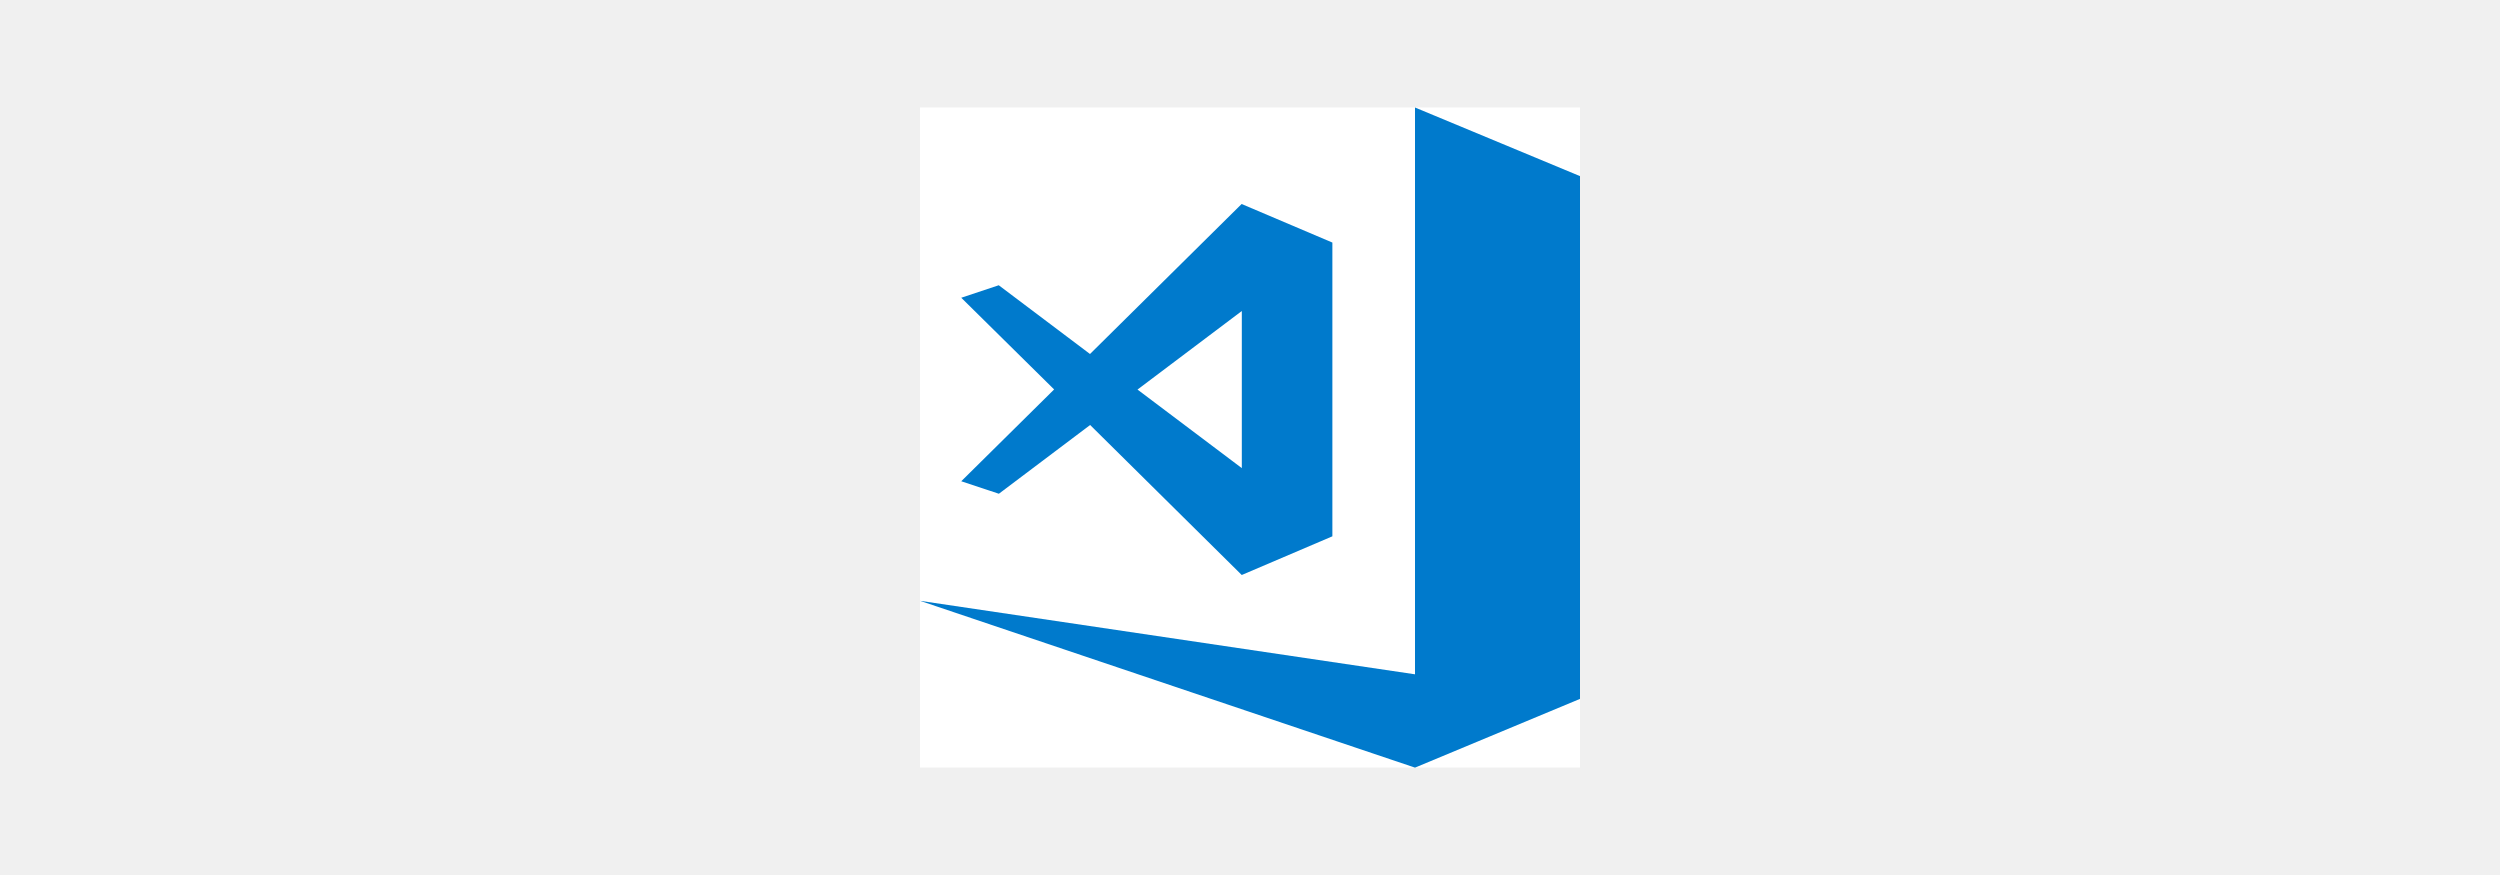
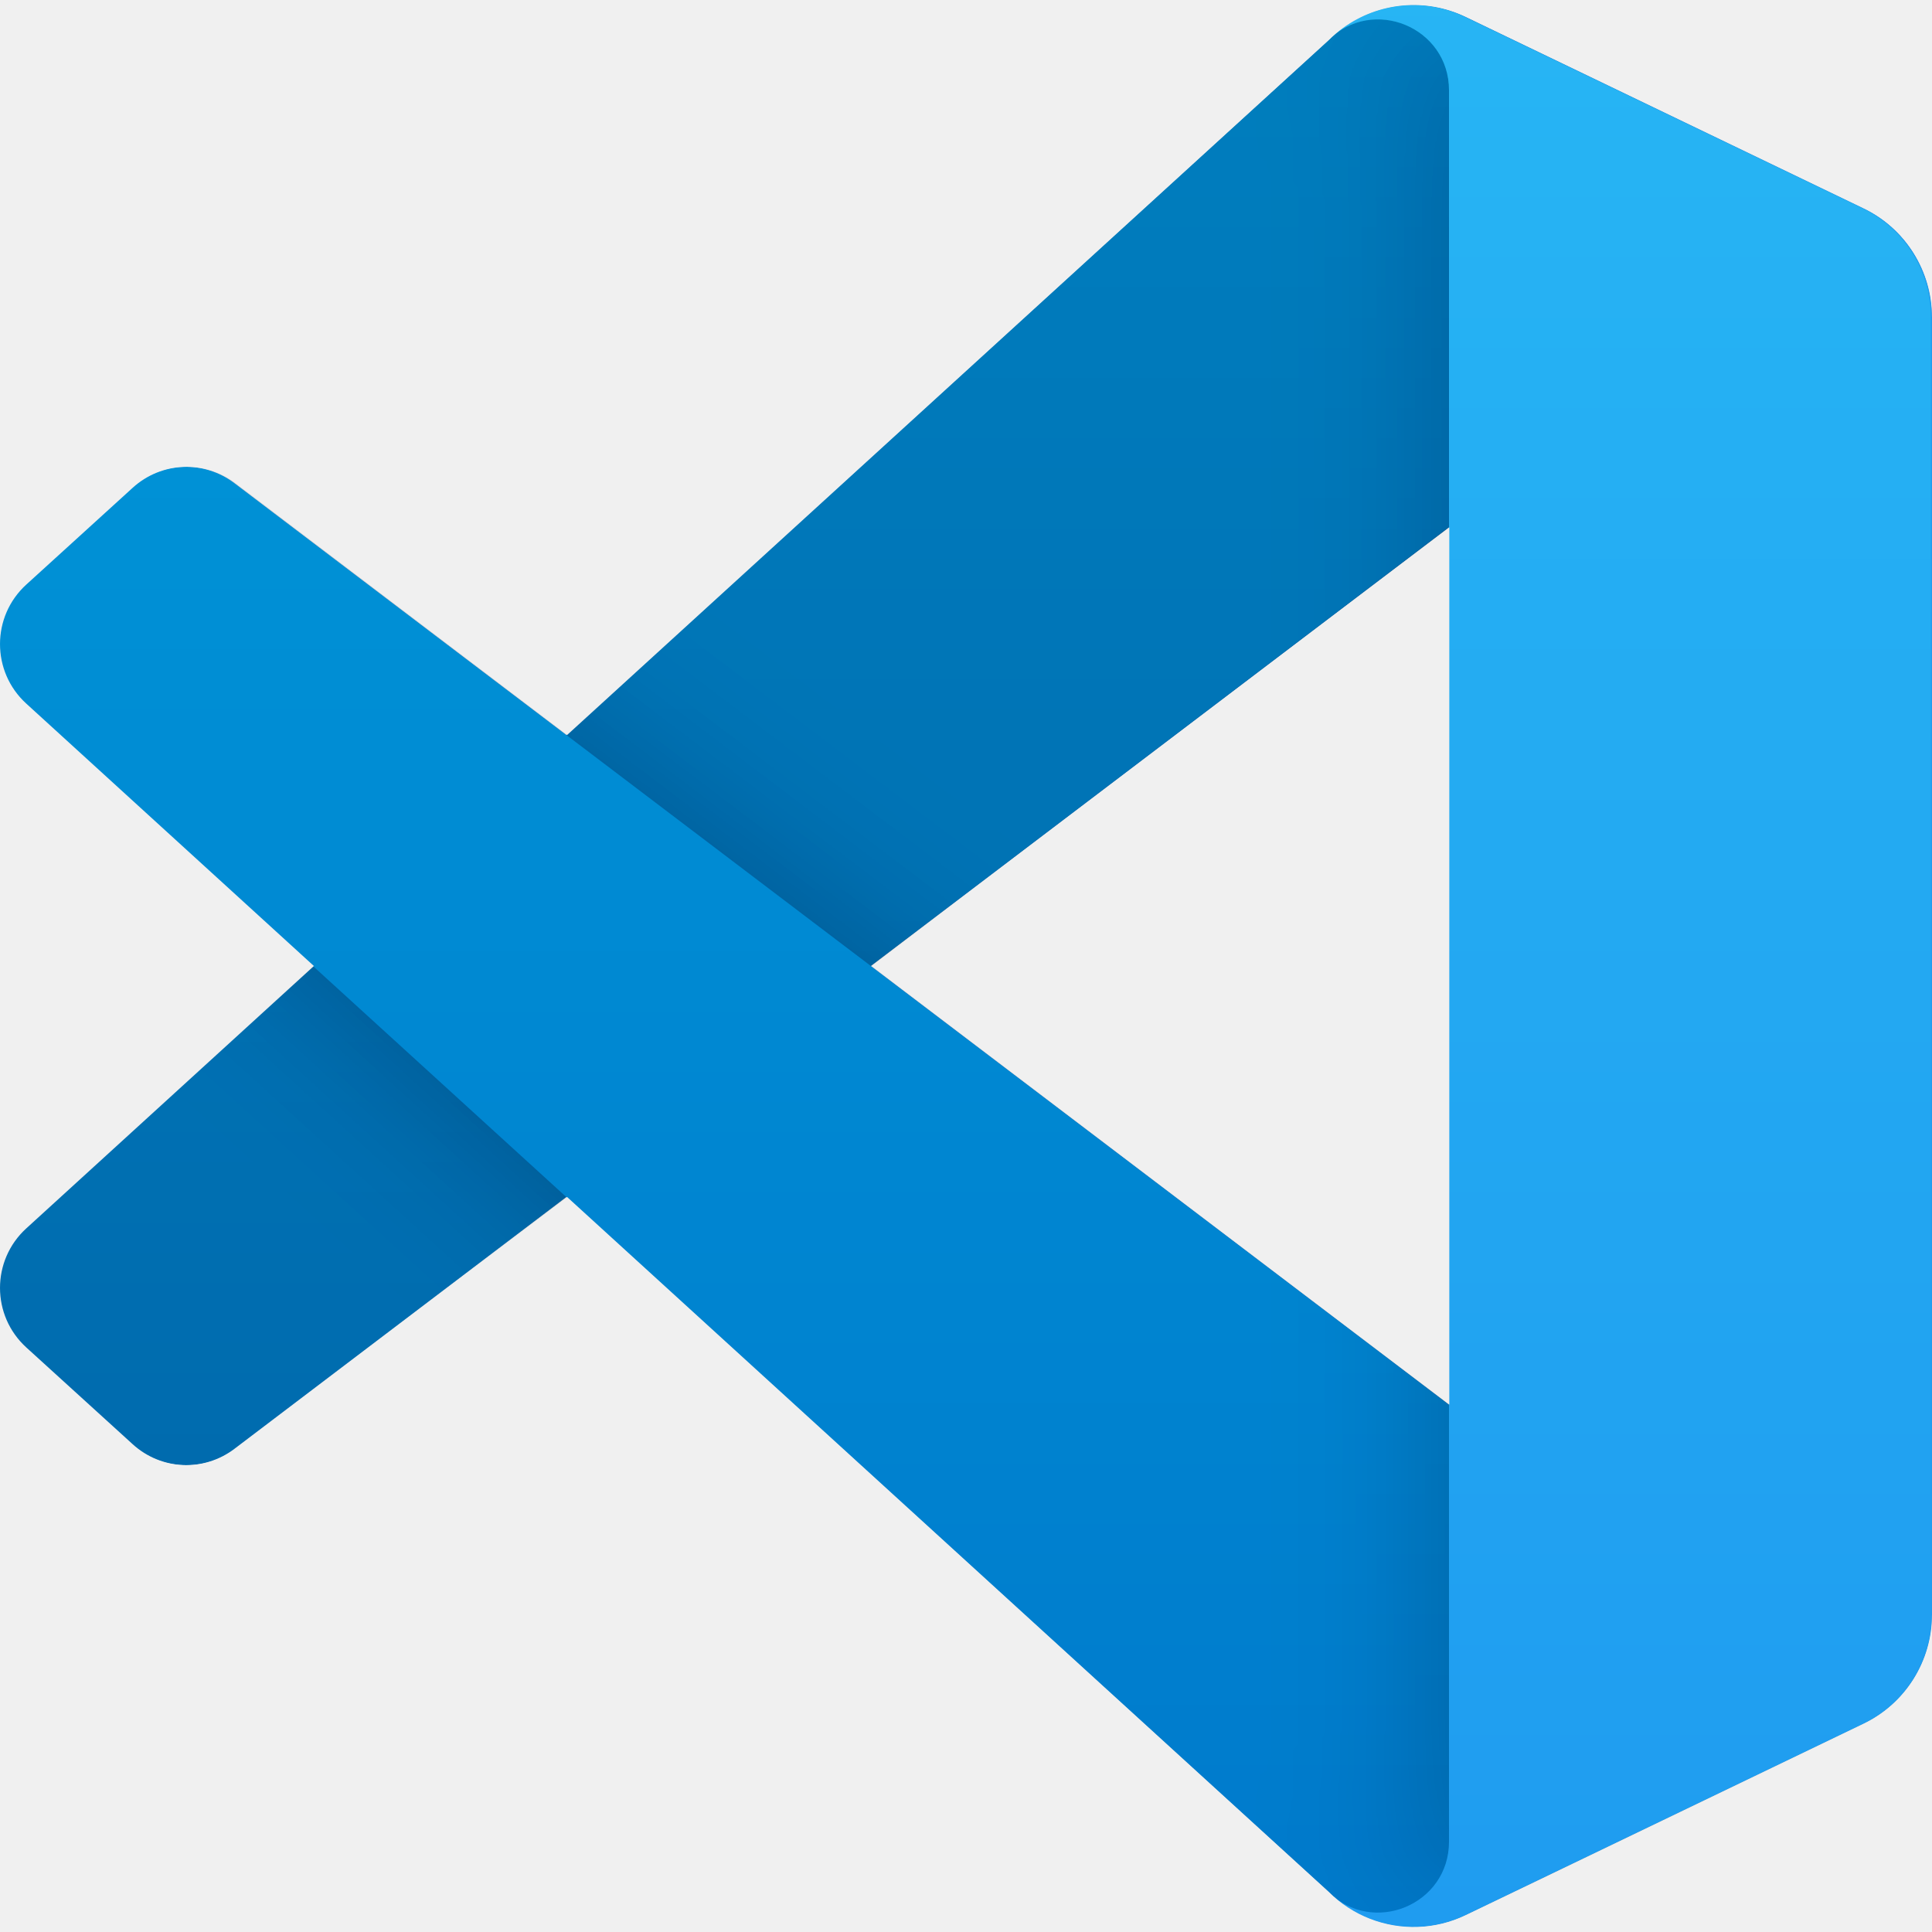
- <svg xmlns="http://www.w3.org/2000/svg" id="ICONS" viewBox="0 0 400 140">
+ <svg xmlns="http://www.w3.org/2000/svg" viewBox="0 0 96 96" fill="none">
+   <mask id="mask0" mask-type="alpha" maskUnits="userSpaceOnUse" x="0" y="0" width="96" height="96">
+     <path fill-rule="evenodd" clip-rule="evenodd" d="M68.075 95.344C69.587 95.933 71.311 95.896 72.838 95.161L92.602 85.651C94.679 84.652 96 82.55 96 80.244V15.757C96 13.451 94.679 11.349 92.602 10.35L72.838 0.839C70.835 -0.125 68.491 0.111 66.733 1.389C66.482 1.572 66.243 1.775 66.018 2L28.181 36.52L11.7 24.009C10.165 22.845 8.019 22.94 6.595 24.236L1.309 29.045C-0.434 30.63 -0.436 33.372 1.304 34.96L15.597 48L1.304 61.04C-0.436 62.628 -0.434 65.37 1.309 66.956L6.595 71.764C8.019 73.06 10.165 73.156 11.7 71.991L28.181 59.48L66.018 94C66.617 94.599 67.32 95.05 68.075 95.344ZM72.015 26.207L43.305 48L72.015 69.793V26.207Z" fill="white" />
+   </mask>
+   <g mask="url(#mask0)">
+     <path d="M92.603 10.364L72.823 0.84C70.533 -0.262 67.797 0.203 66 2L1.247 61.04C-0.495 62.628 -0.493 65.37 1.251 66.955L6.54 71.764C7.966 73.06 10.113 73.155 11.649 71.991L89.626 12.835C92.243 10.85 96 12.716 96 16V15.77C96 13.465 94.68 11.364 92.603 10.364Z" fill="#0065A9" />
+     <g filter="url(#filter0_d)">
+       <path d="M92.603 85.636L72.823 95.159C70.533 96.262 67.797 95.797 66 94L1.247 34.96C-0.495 33.372 -0.493 30.63 1.251 29.044L6.54 24.236C7.966 22.94 10.113 22.844 11.649 24.009L89.626 83.165C92.243 85.149 96 83.284 96 80V80.23C96 82.534 94.68 84.636 92.603 85.636Z" fill="#007ACC" />
+     </g>
+     <g filter="url(#filter1_d)">
+       <path d="M72.823 95.161C70.533 96.263 67.797 95.797 66 94C68.214 96.214 72 94.646 72 91.515V4.485C72 1.354 68.214 -0.214 66 2C67.797 0.203 70.533 -0.263 72.823 0.839L92.6 10.35C94.678 11.349 96 13.451 96 15.757V80.244C96 82.55 94.678 84.652 92.6 85.651L72.823 95.161Z" fill="#1F9CF0" />
+     </g>
+     <g style="mix-blend-mode:overlay" opacity="0.25">
+       <path fill-rule="evenodd" clip-rule="evenodd" d="M68.017 95.344C69.529 95.933 71.253 95.896 72.779 95.161L92.544 85.651C94.621 84.652 95.942 82.55 95.942 80.244V15.757C95.942 13.451 94.621 11.349 92.544 10.35L72.779 0.839C70.776 -0.125 68.433 0.111 66.675 1.389C66.424 1.572 66.184 1.775 65.96 2L28.122 36.52L11.641 24.009C10.107 22.845 7.961 22.94 6.536 24.236L1.25 29.045C-0.493 30.63 -0.495 33.372 1.246 34.96L15.539 48L1.246 61.04C-0.495 62.628 -0.493 65.37 1.25 66.956L6.536 71.764C7.961 73.06 10.107 73.156 11.641 71.991L28.122 59.48L65.96 94C66.558 94.599 67.261 95.05 68.017 95.344ZM71.956 26.207L43.246 48L71.956 69.793V26.207Z" fill="url(#paint0_linear)" />
+     </g>
+   </g>
  <defs>
-     <style>
-       .cls-1 {
-         fill: #fff;
-       }
- 
-       .cls-2 {
-         fill: #007acc;
-       }
-     </style>
+     <filter id="filter0_d" x="-8.058" y="15.196" width="112.058" height="88.556" filterUnits="userSpaceOnUse" color-interpolation-filters="sRGB">
+       <feFlood flood-opacity="0" result="BackgroundImageFix" />
+       <feColorMatrix in="SourceAlpha" type="matrix" values="0 0 0 0 0 0 0 0 0 0 0 0 0 0 0 0 0 0 127 0" />
+       <feOffset />
+       <feGaussianBlur stdDeviation="4" />
+       <feColorMatrix type="matrix" values="0 0 0 0 0 0 0 0 0 0 0 0 0 0 0 0 0 0 0.25 0" />
+       <feBlend mode="overlay" in2="BackgroundImageFix" result="effect1_dropShadow" />
+       <feBlend mode="normal" in="SourceGraphic" in2="effect1_dropShadow" result="shape" />
+     </filter>
+     <filter id="filter1_d" x="58" y="-7.752" width="46" height="111.505" filterUnits="userSpaceOnUse" color-interpolation-filters="sRGB">
+       <feFlood flood-opacity="0" result="BackgroundImageFix" />
+       <feColorMatrix in="SourceAlpha" type="matrix" values="0 0 0 0 0 0 0 0 0 0 0 0 0 0 0 0 0 0 127 0" />
+       <feOffset />
+       <feGaussianBlur stdDeviation="4" />
+       <feColorMatrix type="matrix" values="0 0 0 0 0 0 0 0 0 0 0 0 0 0 0 0 0 0 0.25 0" />
+       <feBlend mode="overlay" in2="BackgroundImageFix" result="effect1_dropShadow" />
+       <feBlend mode="normal" in="SourceGraphic" in2="effect1_dropShadow" result="shape" />
+     </filter>
+     <linearGradient id="paint0_linear" x1="47.942" y1="0.248" x2="47.942" y2="95.753" gradientUnits="userSpaceOnUse">
+       <stop stop-color="white" />
+       <stop offset="1" stop-color="white" stop-opacity="0" />
+     </linearGradient>
  </defs>
-   <rect class="cls-1" x="147.2" y="17.2" width="105.6" height="105.6" />
-   <path class="cls-2" d="M252.8,28.18v83.64l-26.4,11L147.2,96.13l79.2,11.76V17.2ZM153.8,77l14.86-14.69L153.8,47.64l6-2,14.6,11,24.26-24,14.52,6.17v47L198.68,92,174.42,68l-14.6,11ZM182,62.33l16.69,12.57V49.76Z" />
</svg>
